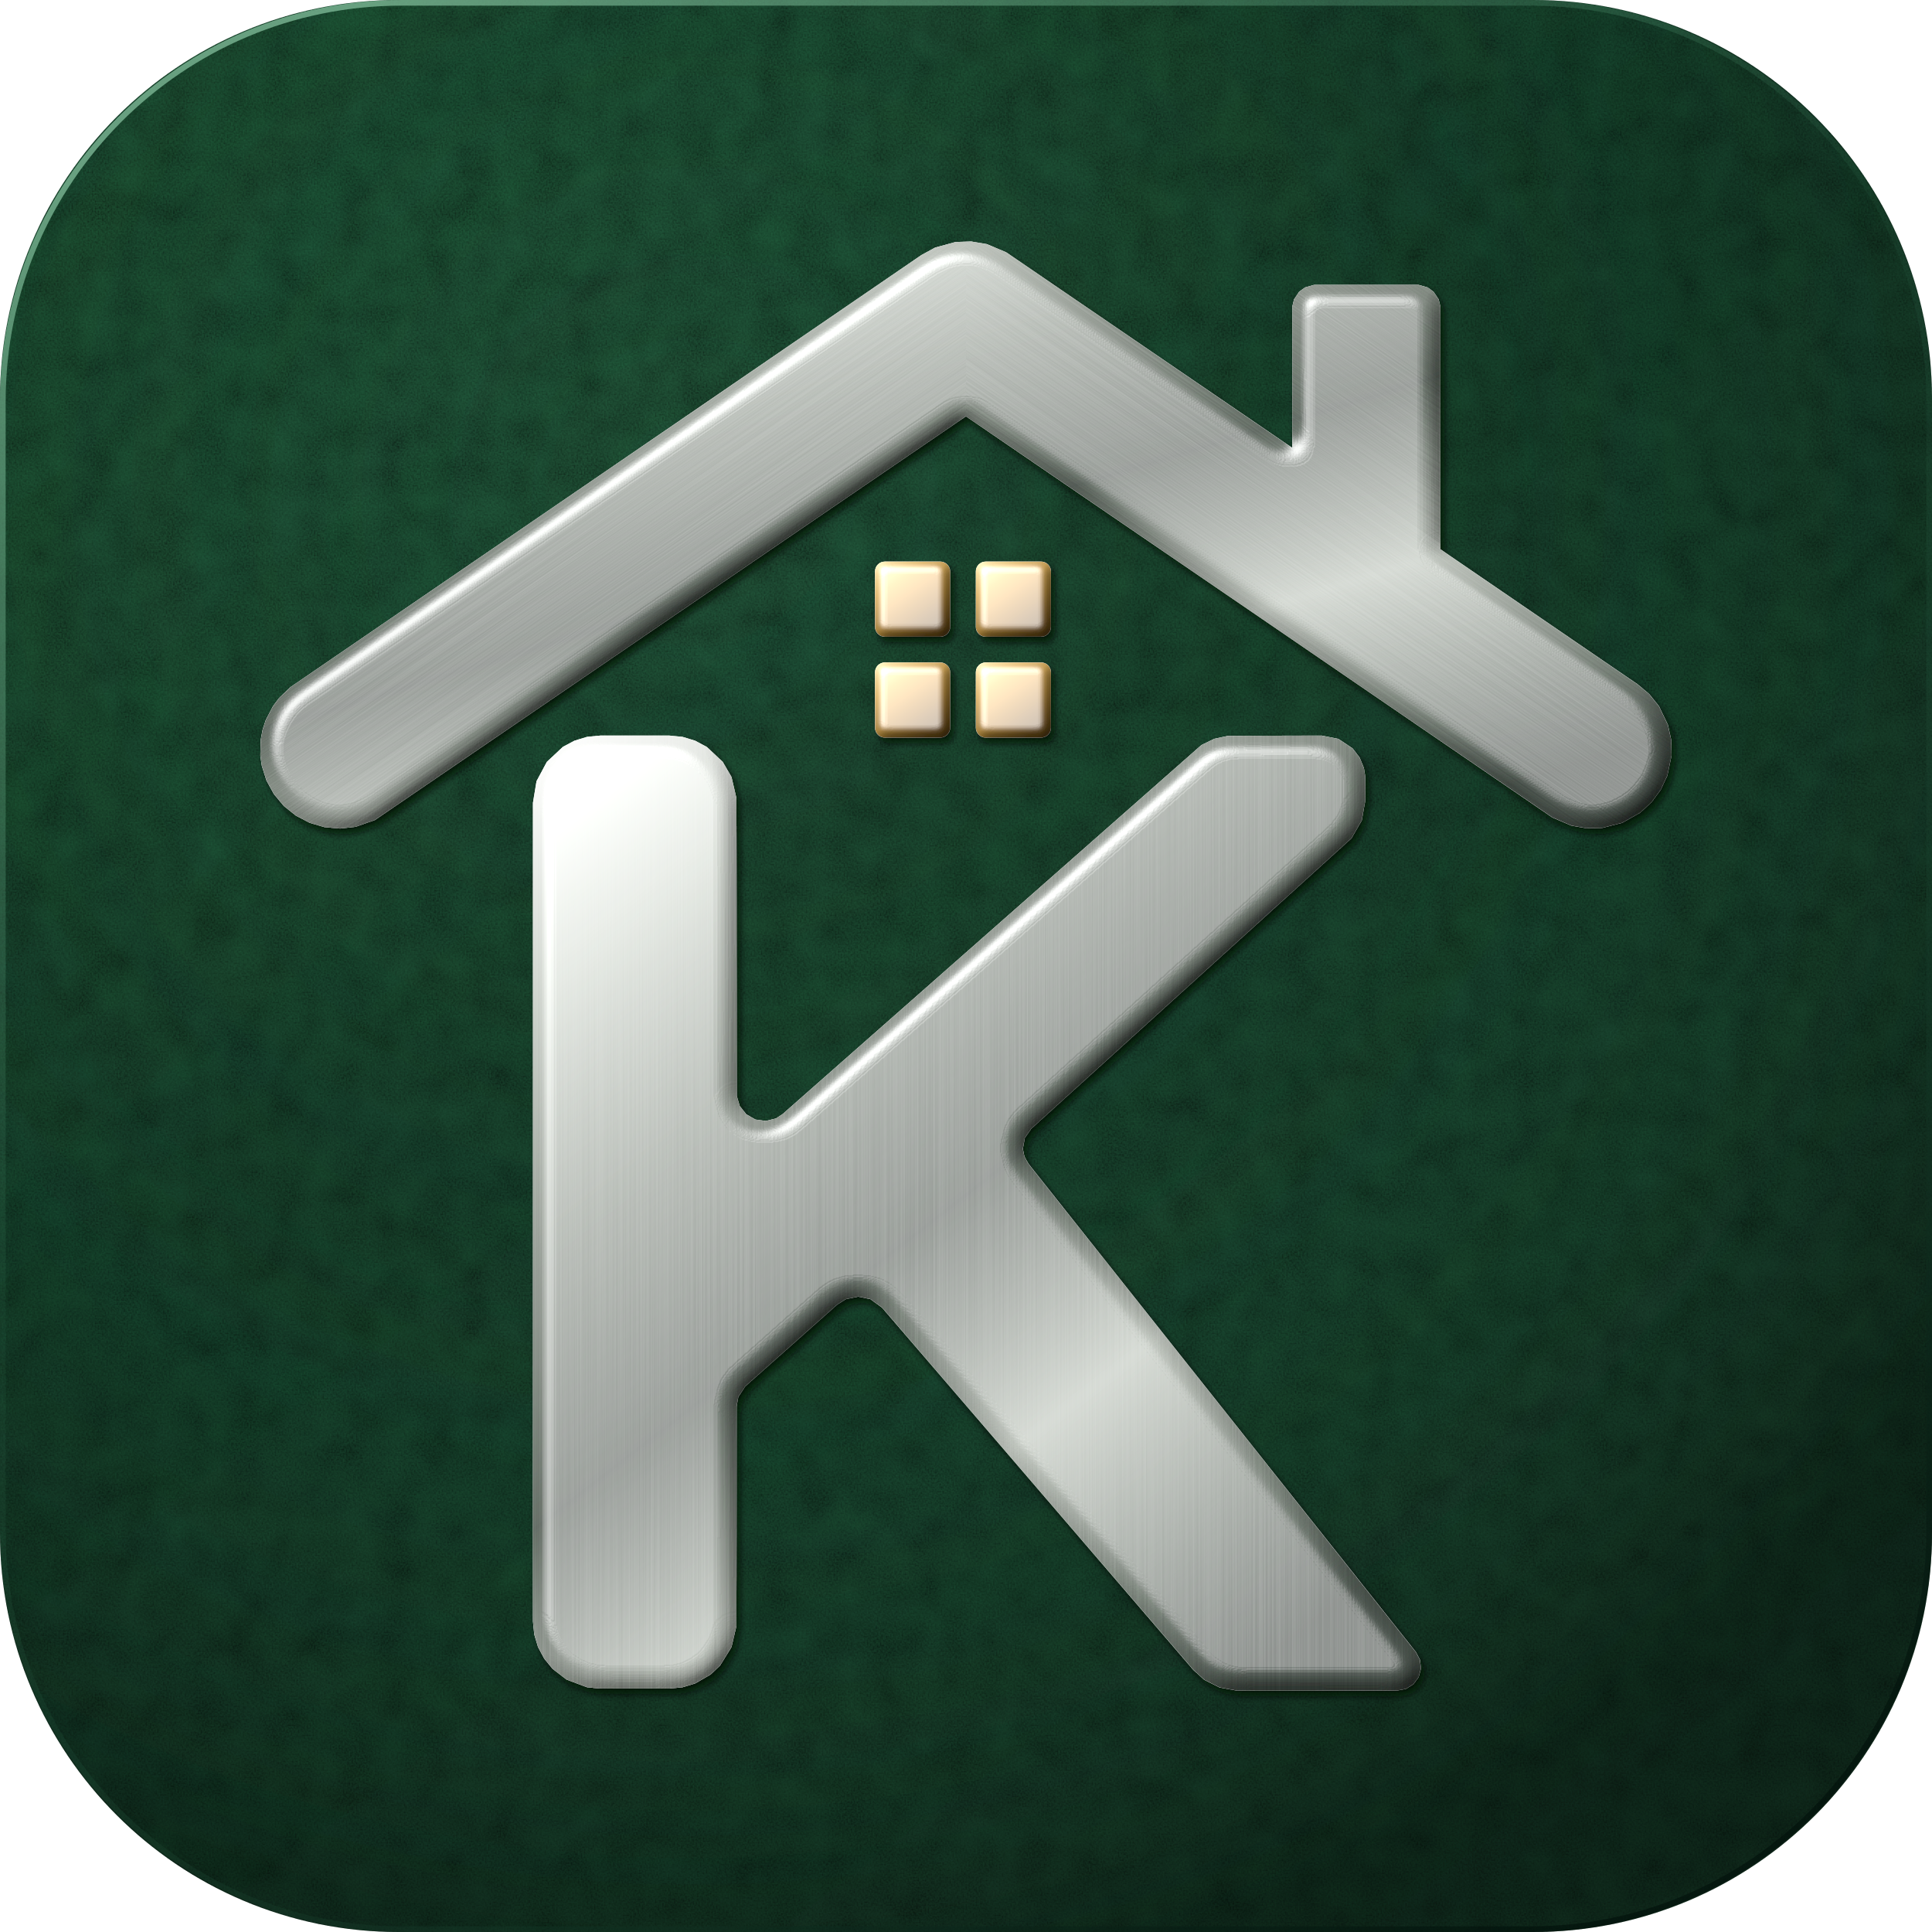
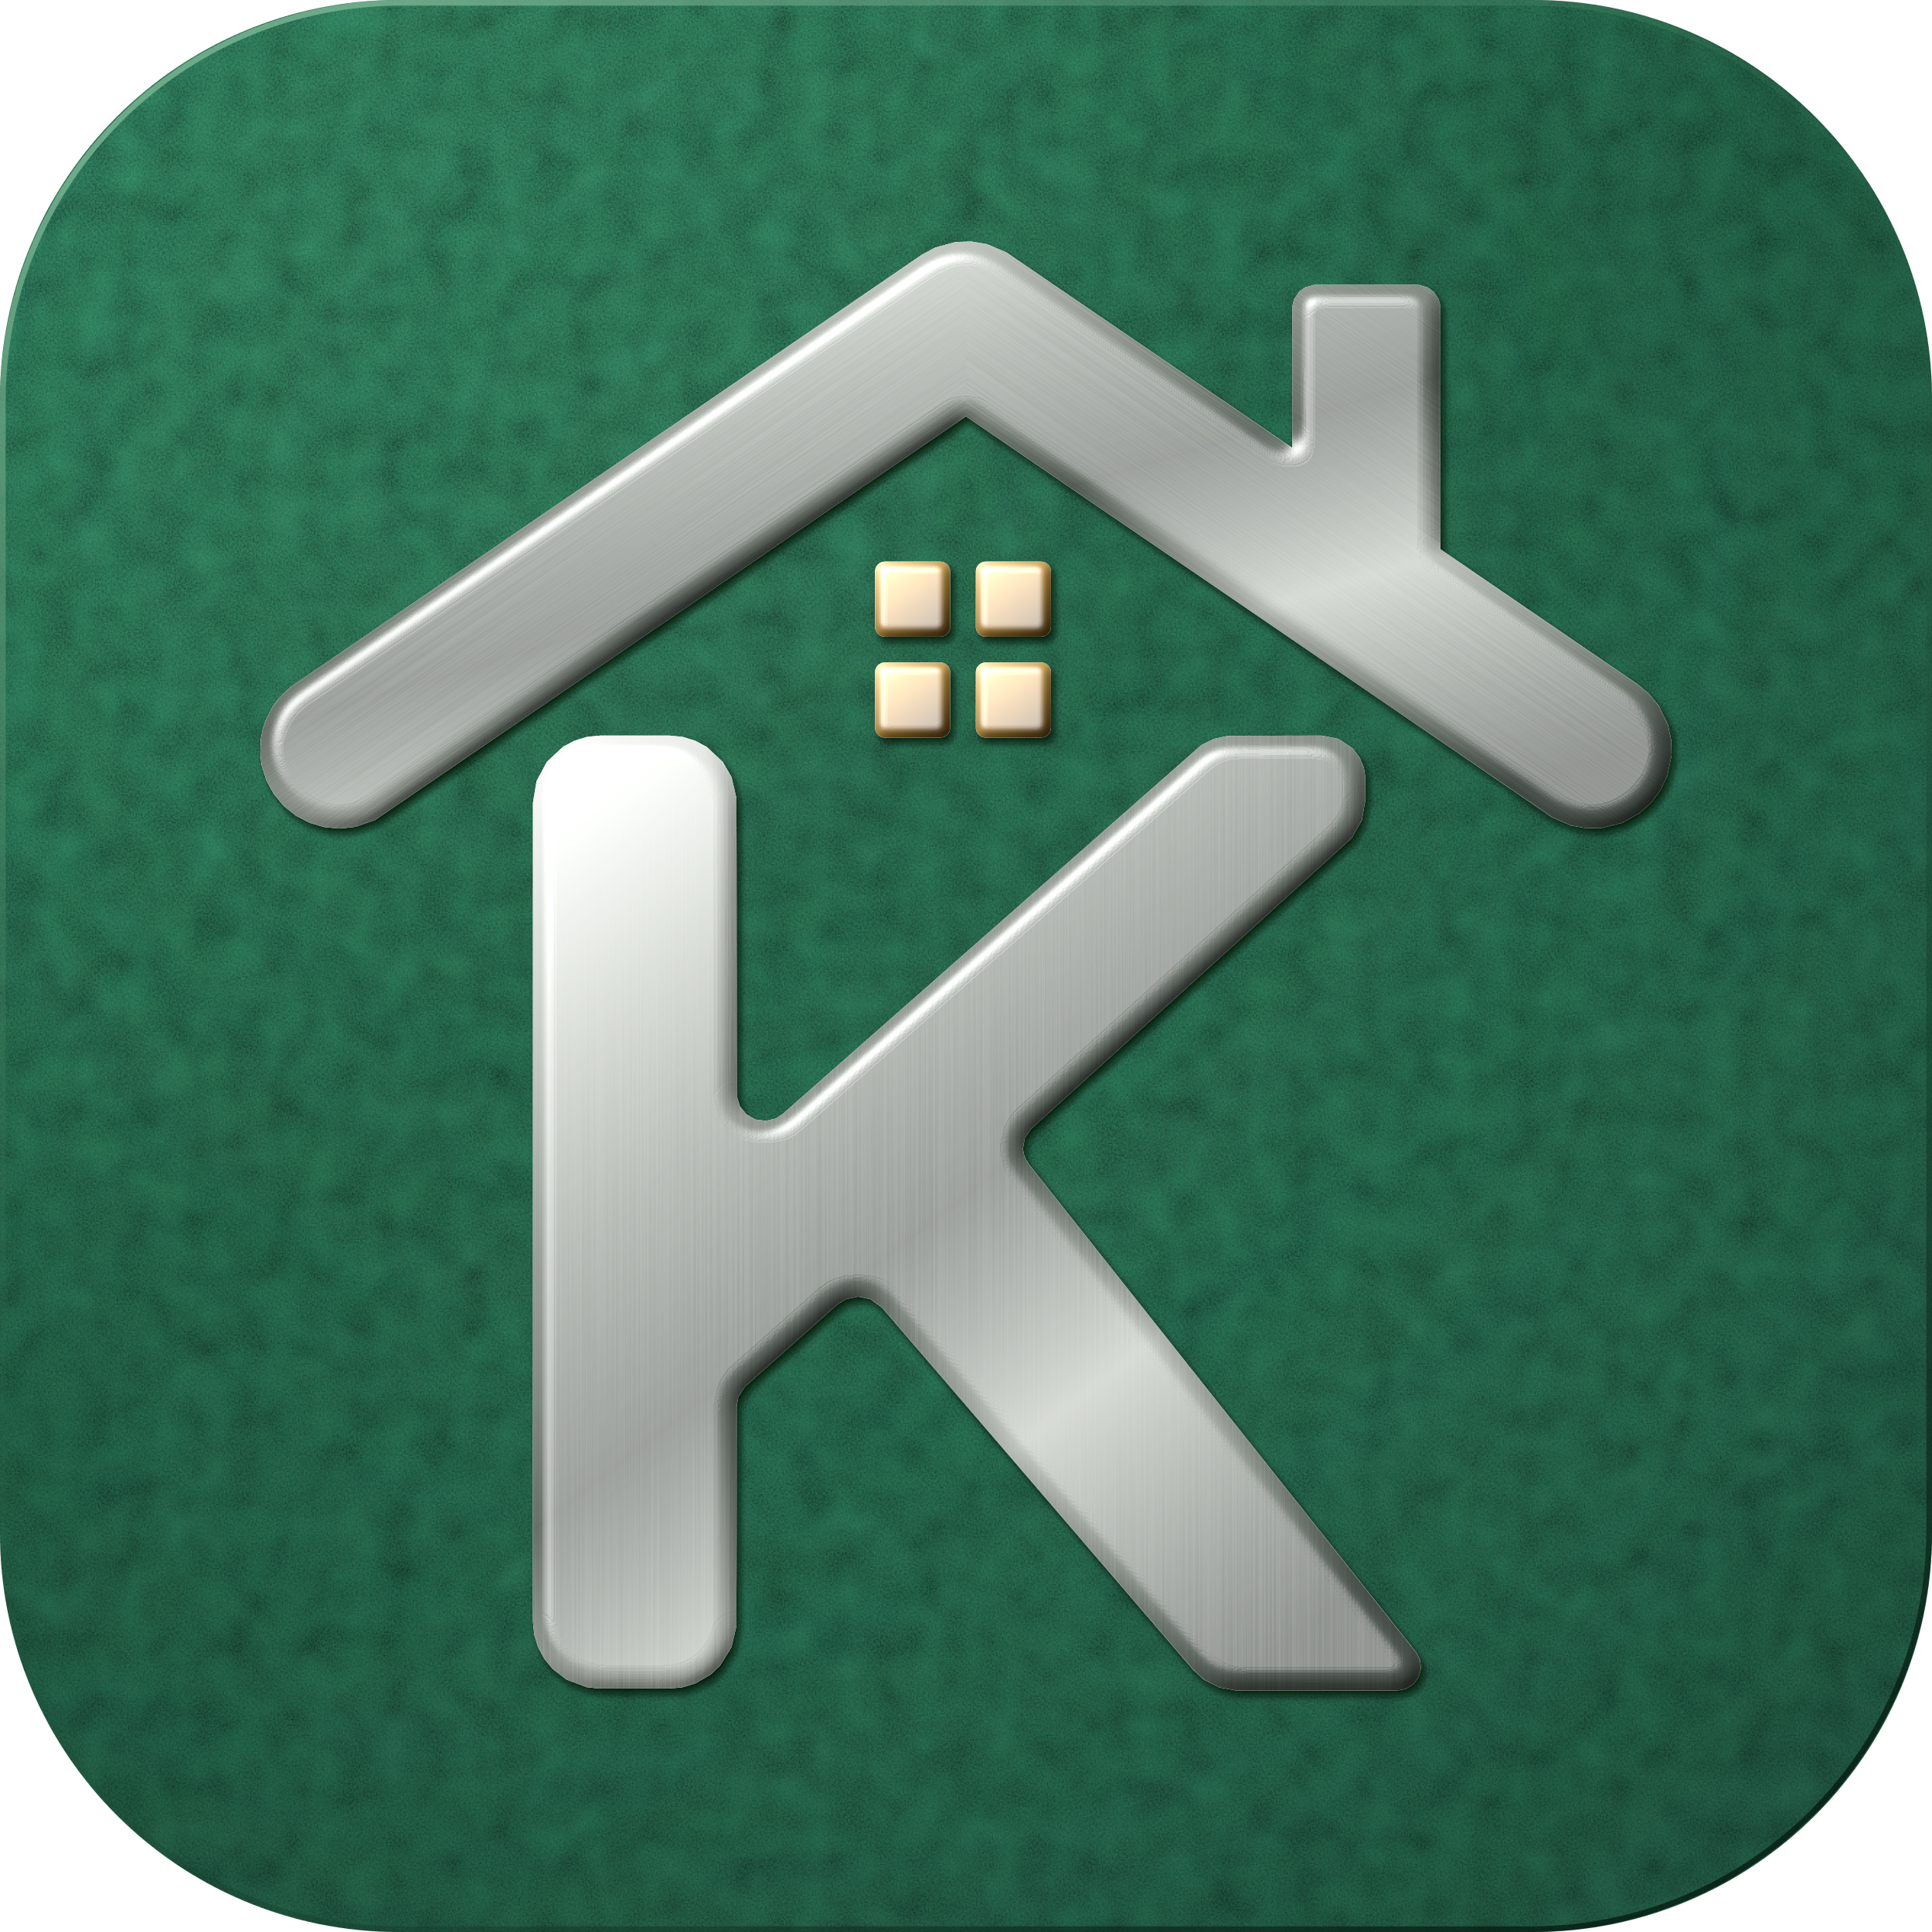
<svg xmlns="http://www.w3.org/2000/svg" viewBox="0 0 1024 1024" width="1024" height="1024" role="img" aria-labelledby="ttl desc">
  <defs>
    <linearGradient id="tileBase" x1="0.1" y1="0" x2="0.85" y2="1">
-       <stop offset="0" stop-color="#103420" />
-       <stop offset="0.42" stop-color="#0d2a1b" />
-       <stop offset="1" stop-color="#112f1f" />
+       <stop offset="0" stop-color="#246248" />
+       <stop offset="0.42" stop-color="#1b4e39" />
+       <stop offset="1" stop-color="#205741" />
    </linearGradient>
    <radialGradient id="tileSheen" cx="0.36" cy="0.26" r="0.78">
      <stop offset="0" stop-color="#569270" stop-opacity="0.13" />
      <stop offset="0.55" stop-color="#2b6246" stop-opacity="0.08" />
-       <stop offset="1" stop-color="#000000" stop-opacity="0.30" />
+       <stop offset="1" stop-color="#000000" stop-opacity="0.12" />
    </radialGradient>
    <radialGradient id="vignette" cx="0.38" cy="0.32" r="0.92">
      <stop offset="0.3" stop-color="#000000" stop-opacity="0" />
-       <stop offset="0.72" stop-color="#000000" stop-opacity="0.07" />
+       <stop offset="0.72" stop-color="#000000" stop-opacity="0.05" />
      <stop offset="1" stop-color="#000000" stop-opacity="0.18" />
    </radialGradient>
    <filter id="pile" filterUnits="userSpaceOnUse" x="0" y="0" width="1024" height="1024">
      <feTurbulence type="fractalNoise" baseFrequency="0.05" numOctaves="2" seed="17" result="clump" />
      <feTurbulence type="fractalNoise" baseFrequency="1.3" numOctaves="1" seed="29" result="tuft" />
      <feComposite in="clump" in2="tuft" operator="arithmetic" k1="0" k2="0.26" k3="0.74" k4="0" result="mix" />
      <feColorMatrix in="mix" type="matrix" values="1.85 0 0 0 -0.487   1.85 0 0 0 -0.487   1.85 0 0 0 -0.487   0 0 0 0 1" result="tone" />
      <feGaussianBlur in="tone" stdDeviation="0.45" />
    </filter>
    <linearGradient id="steel" x1="0.06" y1="0" x2="0.78" y2="1">
      <stop offset="0" stop-color="#fbfcfa" />
      <stop offset="0.14" stop-color="#cfd4cd" />
      <stop offset="0.34" stop-color="#8d948c" />
      <stop offset="0.52" stop-color="#5c645d" />
      <stop offset="0.72" stop-color="#b6bcb4" />
      <stop offset="0.87" stop-color="#7b837b" />
      <stop offset="1" stop-color="#474f49" />
    </linearGradient>
    <filter id="grainAlong" filterUnits="userSpaceOnUse" x="-420" y="-420" width="1864" height="1864">
      <feTurbulence type="fractalNoise" baseFrequency="0.004 1.25" numOctaves="3" seed="5" result="n" />
      <feColorMatrix in="n" type="matrix" values="0 0 0 0 0.5  0 0 0 0 0.51  0 0 0 0 0.5  0 0 0 0.9 0" />
    </filter>
    <filter id="grainAcross" filterUnits="userSpaceOnUse" x="-420" y="-420" width="1864" height="1864">
      <feTurbulence type="fractalNoise" baseFrequency="1.25 0.004" numOctaves="3" seed="9" result="n" />
      <feColorMatrix in="n" type="matrix" values="0 0 0 0 0.5  0 0 0 0 0.51  0 0 0 0 0.5  0 0 0 0.9 0" />
    </filter>
    <filter id="bevelSteel" x="-14%" y="-14%" width="128%" height="128%">
      <feGaussianBlur in="SourceAlpha" stdDeviation="5.0" result="bump" />
      <feDiffuseLighting in="bump" surfaceScale="12" diffuseConstant="1.5" lighting-color="0.85" result="dif">
        <feDistantLight azimuth="228" elevation="46" />
      </feDiffuseLighting>
      <feComposite in="dif" in2="SourceAlpha" operator="in" result="difC" />
      <feBlend in="SourceGraphic" in2="difC" mode="multiply" result="body" />
      <feSpecularLighting in="bump" surfaceScale="12" specularConstant="1.05" specularExponent="48" lighting-color="#ffffff" result="spc">
        <feDistantLight azimuth="228" elevation="61" />
      </feSpecularLighting>
      <feComposite in="spc" in2="SourceAlpha" operator="in" result="spcC" />
      <feComposite in="body" in2="spcC" operator="arithmetic" k1="0" k2="1" k3="0.8" k4="0" />
    </filter>
    <linearGradient id="brass" x1="0" y1="0" x2="0.7" y2="1">
      <stop offset="0" stop-color="#ffeab0" />
      <stop offset="0.32" stop-color="#d9b062" />
      <stop offset="0.7" stop-color="#9c7834" />
      <stop offset="1" stop-color="#64491d" />
    </linearGradient>
    <filter id="bevelBrass" x="-14%" y="-14%" width="128%" height="128%">
      <feGaussianBlur in="SourceAlpha" stdDeviation="2.6" result="bump" />
      <feDiffuseLighting in="bump" surfaceScale="6" diffuseConstant="1.46" lighting-color="0.9" result="dif">
        <feDistantLight azimuth="228" elevation="46" />
      </feDiffuseLighting>
      <feComposite in="dif" in2="SourceAlpha" operator="in" result="difC" />
      <feBlend in="SourceGraphic" in2="difC" mode="multiply" result="body" />
      <feSpecularLighting in="bump" surfaceScale="6" specularConstant="1.35" specularExponent="24" lighting-color="#fffaf0" result="spc">
        <feDistantLight azimuth="228" elevation="61" />
      </feSpecularLighting>
      <feComposite in="spc" in2="SourceAlpha" operator="in" result="spcC" />
      <feComposite in="body" in2="spcC" operator="arithmetic" k1="0" k2="1" k3="0.8" k4="0" />
    </filter>
    <filter id="cast" x="-22%" y="-22%" width="155%" height="155%">
      <feDropShadow dx="8" dy="13" stdDeviation="12" flood-color="#03120a" flood-opacity="0.58" />
      <feDropShadow dx="2" dy="3" stdDeviation="1.8" flood-color="#010c06" flood-opacity="0.75" />
    </filter>
    <clipPath id="tileClip">
      <rect width="1024" height="1024" rx="211.32" />
    </clipPath>
    <clipPath id="roofClip">
      <path d="M763.43 162.54L762.51 158.71L759.79 154.63L756.61 152.32L751.88 150.99L696.47 150.99L691.74 152.32L688.56 154.63L685.84 158.71L684.92 162.54L684.88 237.37L533.29 133.72L523.02 129.38L514.77 127.99L506.4 128.27L495.64 131.21L488.3 135.22L153.9 364.24L147.97 369.92L144.68 374.31L140.88 381.6L139.18 386.81L138.17 392.2L137.99 400.42L138.77 405.84L141.24 413.68L145.2 420.88L150.48 427.18L156.89 432.32L164.18 436.11L172.07 438.41L180.26 439.12L188.43 438.22L198.75 434.59L511.97 220.61L822.8 433.27L832.86 437.57L840.95 439L849.16 438.82L859.76 436.11L869.3 430.74L875.36 425.19L880.22 418.57L883.7 411.12L885.95 400.42L885.78 392.2L884 384.18L879.27 374.31L874.13 367.9L867.84 362.62L763.47 291.17Z" />
    </clipPath>
    <clipPath id="kClip">
      <path d="M282.48 425.5L284.37 414.05L289.85 403.81L298.32 395.87L304.48 392.58L311.16 390.55L318.11 389.87L354.79 389.87L361.74 390.55L368.42 392.58L374.58 395.87L383.05 403.81L387.7 411.86L390.34 423.17L390.48 580.89L392.06 586.24L395.52 590.61L400.36 593.38L405.88 594.14L411.29 592.79L414.8 590.49L636.77 394.89L643.58 391.58L650.97 390L700.51 389.87L709.37 391.63L716.87 396.65L720.55 401.44L722.86 407.02L723.6 411.49L723.65 424.12L721.76 434.84L716.33 444.28L546.59 598.22L543.17 603.07L542.12 608.91L542.97 613.08L545.06 616.79L750.43 875.62L752.61 879.75L753.12 884.39L751.91 888.9L749.13 892.66L745.17 895.14L740.58 896.01L655.22 895.99L646.38 894.38L638.34 890.34L632.51 885.06L467.55 693.07L461.33 688.54L454.85 687.23L448.36 688.53L443.69 691.47L394.96 734.8L391.31 740.36L390.42 745.41L390.34 861.66L387.7 872.97L381.58 882.82L376.48 887.6L368.42 892.25L361.74 894.28L354.79 894.96L318.11 894.96L311.16 894.28L300.3 890.19L292.92 884.52L288.49 879.13L285.19 872.97L283.17 866.28L282.48 859.33Z" />
    </clipPath>
    <clipPath id="halfL">
      <rect x="-420" y="-420" width="932" height="1864" />
    </clipPath>
    <clipPath id="halfR">
      <rect x="512" y="-420" width="932" height="1864" />
    </clipPath>
    <linearGradient id="rim" x1="0.2" y1="0" x2="0.8" y2="1">
      <stop offset="0" stop-color="#7cb795" stop-opacity="0.8" />
      <stop offset="0.42" stop-color="#2d6a4c" stop-opacity="0.14" />
      <stop offset="1" stop-color="#01100a" stop-opacity="0.66" />
    </linearGradient>
  </defs>
  <g clip-path="url(#tileClip)">
    <rect width="1024" height="1024" fill="url(#tileBase)" />
    <rect width="1024" height="1024" fill="url(#tileSheen)" />
    <rect width="1024" height="1024" filter="url(#pile)" opacity="0.62" style="mix-blend-mode:overlay" />
    <rect width="1024" height="1024" fill="url(#vignette)" />
    <g filter="url(#cast)">
      <path d="M763.43 162.54L762.51 158.71L759.79 154.63L756.61 152.32L751.88 150.99L696.47 150.99L691.74 152.32L688.56 154.63L685.84 158.71L684.92 162.54L684.88 237.37L533.29 133.72L523.02 129.38L514.77 127.99L506.4 128.27L495.64 131.21L488.3 135.22L153.9 364.24L147.97 369.92L144.68 374.31L140.88 381.6L139.18 386.81L138.17 392.2L137.99 400.42L138.77 405.84L141.24 413.68L145.2 420.88L150.48 427.18L156.89 432.32L164.18 436.11L172.07 438.41L180.26 439.12L188.43 438.22L198.75 434.59L511.97 220.61L822.8 433.27L832.86 437.57L840.95 439L849.16 438.82L859.76 436.11L869.3 430.74L875.36 425.19L880.22 418.57L883.7 411.12L885.95 400.42L885.78 392.2L884 384.18L879.27 374.31L874.13 367.9L867.84 362.62L763.47 291.17Z" fill="url(#steel)" filter="url(#bevelSteel)" />
      <path d="M282.48 425.5L284.37 414.05L289.85 403.81L298.32 395.87L304.48 392.58L311.16 390.55L318.11 389.87L354.79 389.87L361.74 390.55L368.42 392.58L374.58 395.87L383.05 403.81L387.7 411.86L390.34 423.17L390.48 580.89L392.06 586.24L395.52 590.61L400.36 593.38L405.88 594.14L411.29 592.79L414.8 590.49L636.77 394.89L643.58 391.58L650.97 390L700.51 389.87L709.37 391.63L716.87 396.65L720.55 401.44L722.86 407.02L723.6 411.49L723.65 424.12L721.76 434.84L716.33 444.28L546.59 598.22L543.17 603.07L542.12 608.91L542.97 613.08L545.06 616.79L750.43 875.62L752.61 879.75L753.12 884.39L751.91 888.9L749.13 892.66L745.17 895.14L740.58 896.01L655.22 895.99L646.38 894.38L638.34 890.34L632.51 885.06L467.55 693.07L461.33 688.54L454.85 687.23L448.36 688.53L443.69 691.47L394.96 734.8L391.31 740.36L390.42 745.41L390.34 861.66L387.7 872.97L381.58 882.82L376.48 887.6L368.42 892.25L361.74 894.28L354.79 894.96L318.11 894.96L311.16 894.28L300.3 890.19L292.92 884.52L288.49 879.13L285.19 872.97L283.17 866.28L282.48 859.33Z" fill="url(#steel)" filter="url(#bevelSteel)" />
      <rect x="463.77" y="297.65" width="39.82" height="39.82" rx="5.24" fill="url(#brass)" filter="url(#bevelBrass)" />
      <rect x="517.21" y="297.65" width="39.82" height="39.82" rx="5.24" fill="url(#brass)" filter="url(#bevelBrass)" />
      <rect x="463.77" y="351.1" width="39.82" height="39.82" rx="5.24" fill="url(#brass)" filter="url(#bevelBrass)" />
      <rect x="517.21" y="351.1" width="39.82" height="39.82" rx="5.24" fill="url(#brass)" filter="url(#bevelBrass)" />
    </g>
    <g style="mix-blend-mode:overlay" opacity="0.5">
      <g clip-path="url(#roofClip)">
        <g clip-path="url(#halfL)">
          <g transform="rotate(-34.4 512 512)">
            <rect x="-420" y="-420" width="1864" height="1864" filter="url(#grainAlong)" />
          </g>
        </g>
        <g clip-path="url(#halfR)">
          <g transform="rotate(34.4 512 512)">
            <rect x="-420" y="-420" width="1864" height="1864" filter="url(#grainAlong)" />
          </g>
        </g>
      </g>
      <g clip-path="url(#kClip)">
        <rect x="-420" y="-420" width="1864" height="1864" filter="url(#grainAcross)" />
      </g>
    </g>
    <rect x="1.5" y="1.5" width="1021" height="1021" rx="211.32" fill="none" stroke="url(#rim)" stroke-width="3" />
  </g>
</svg>
